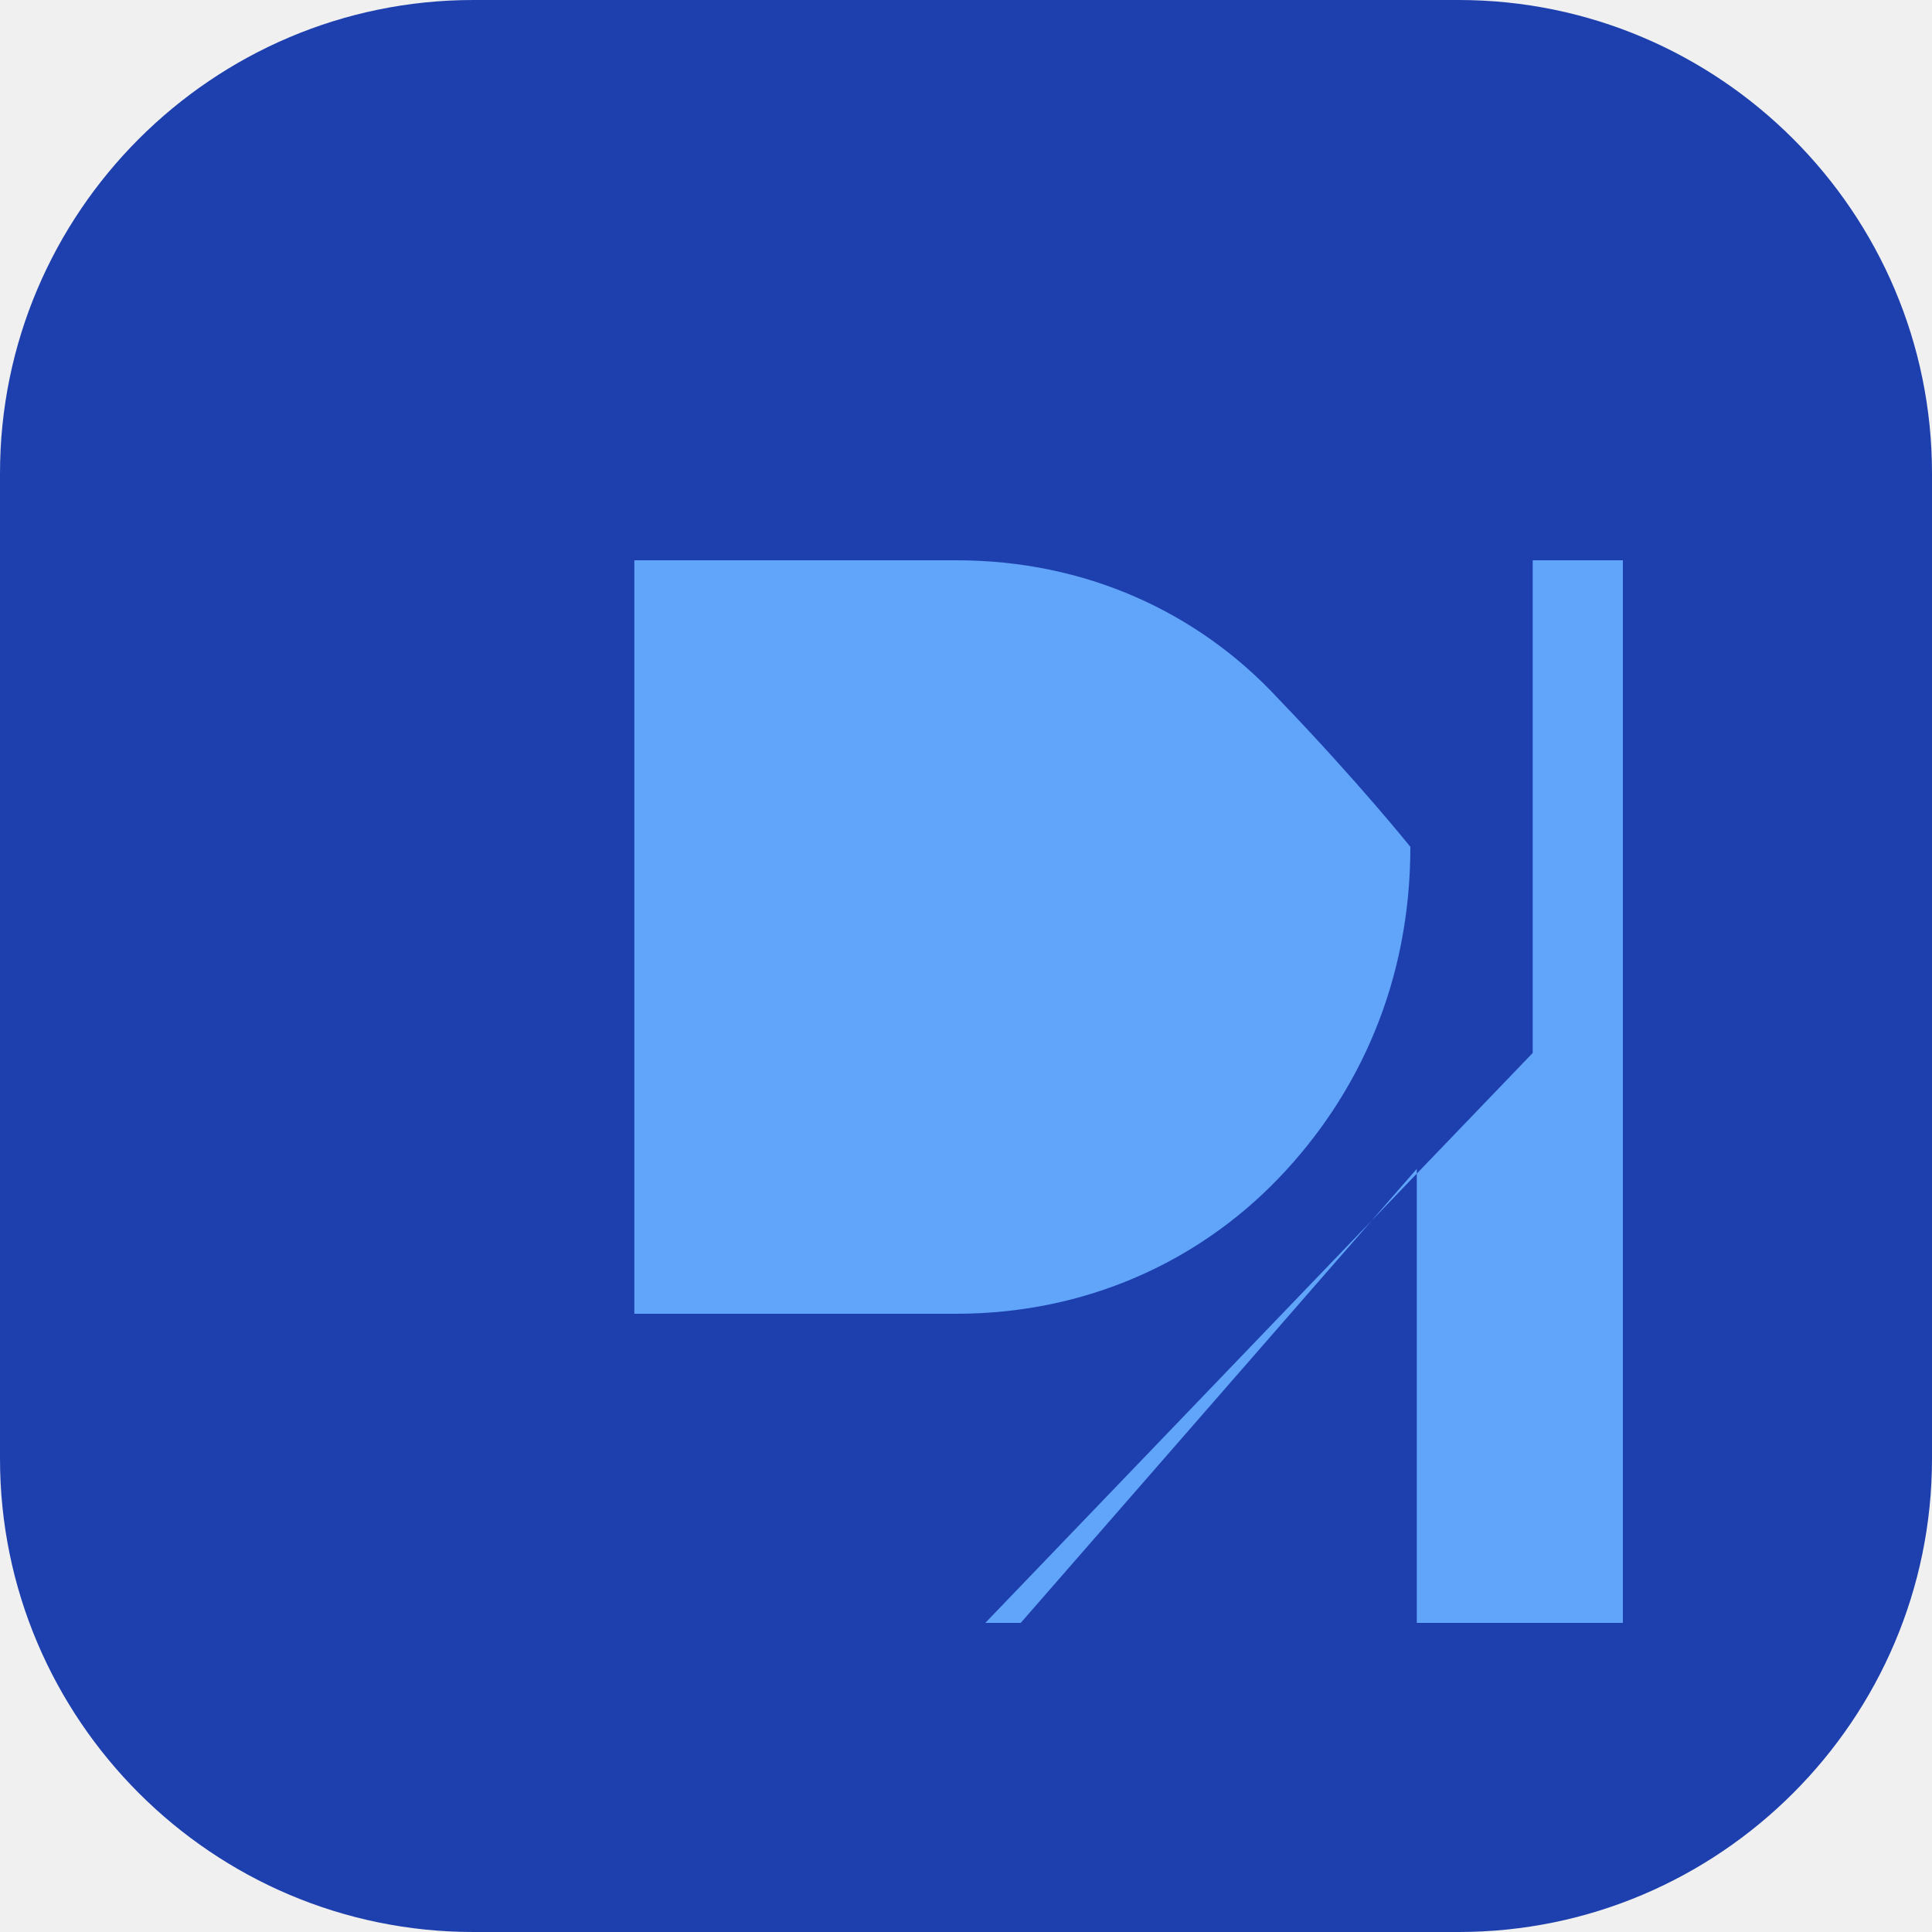
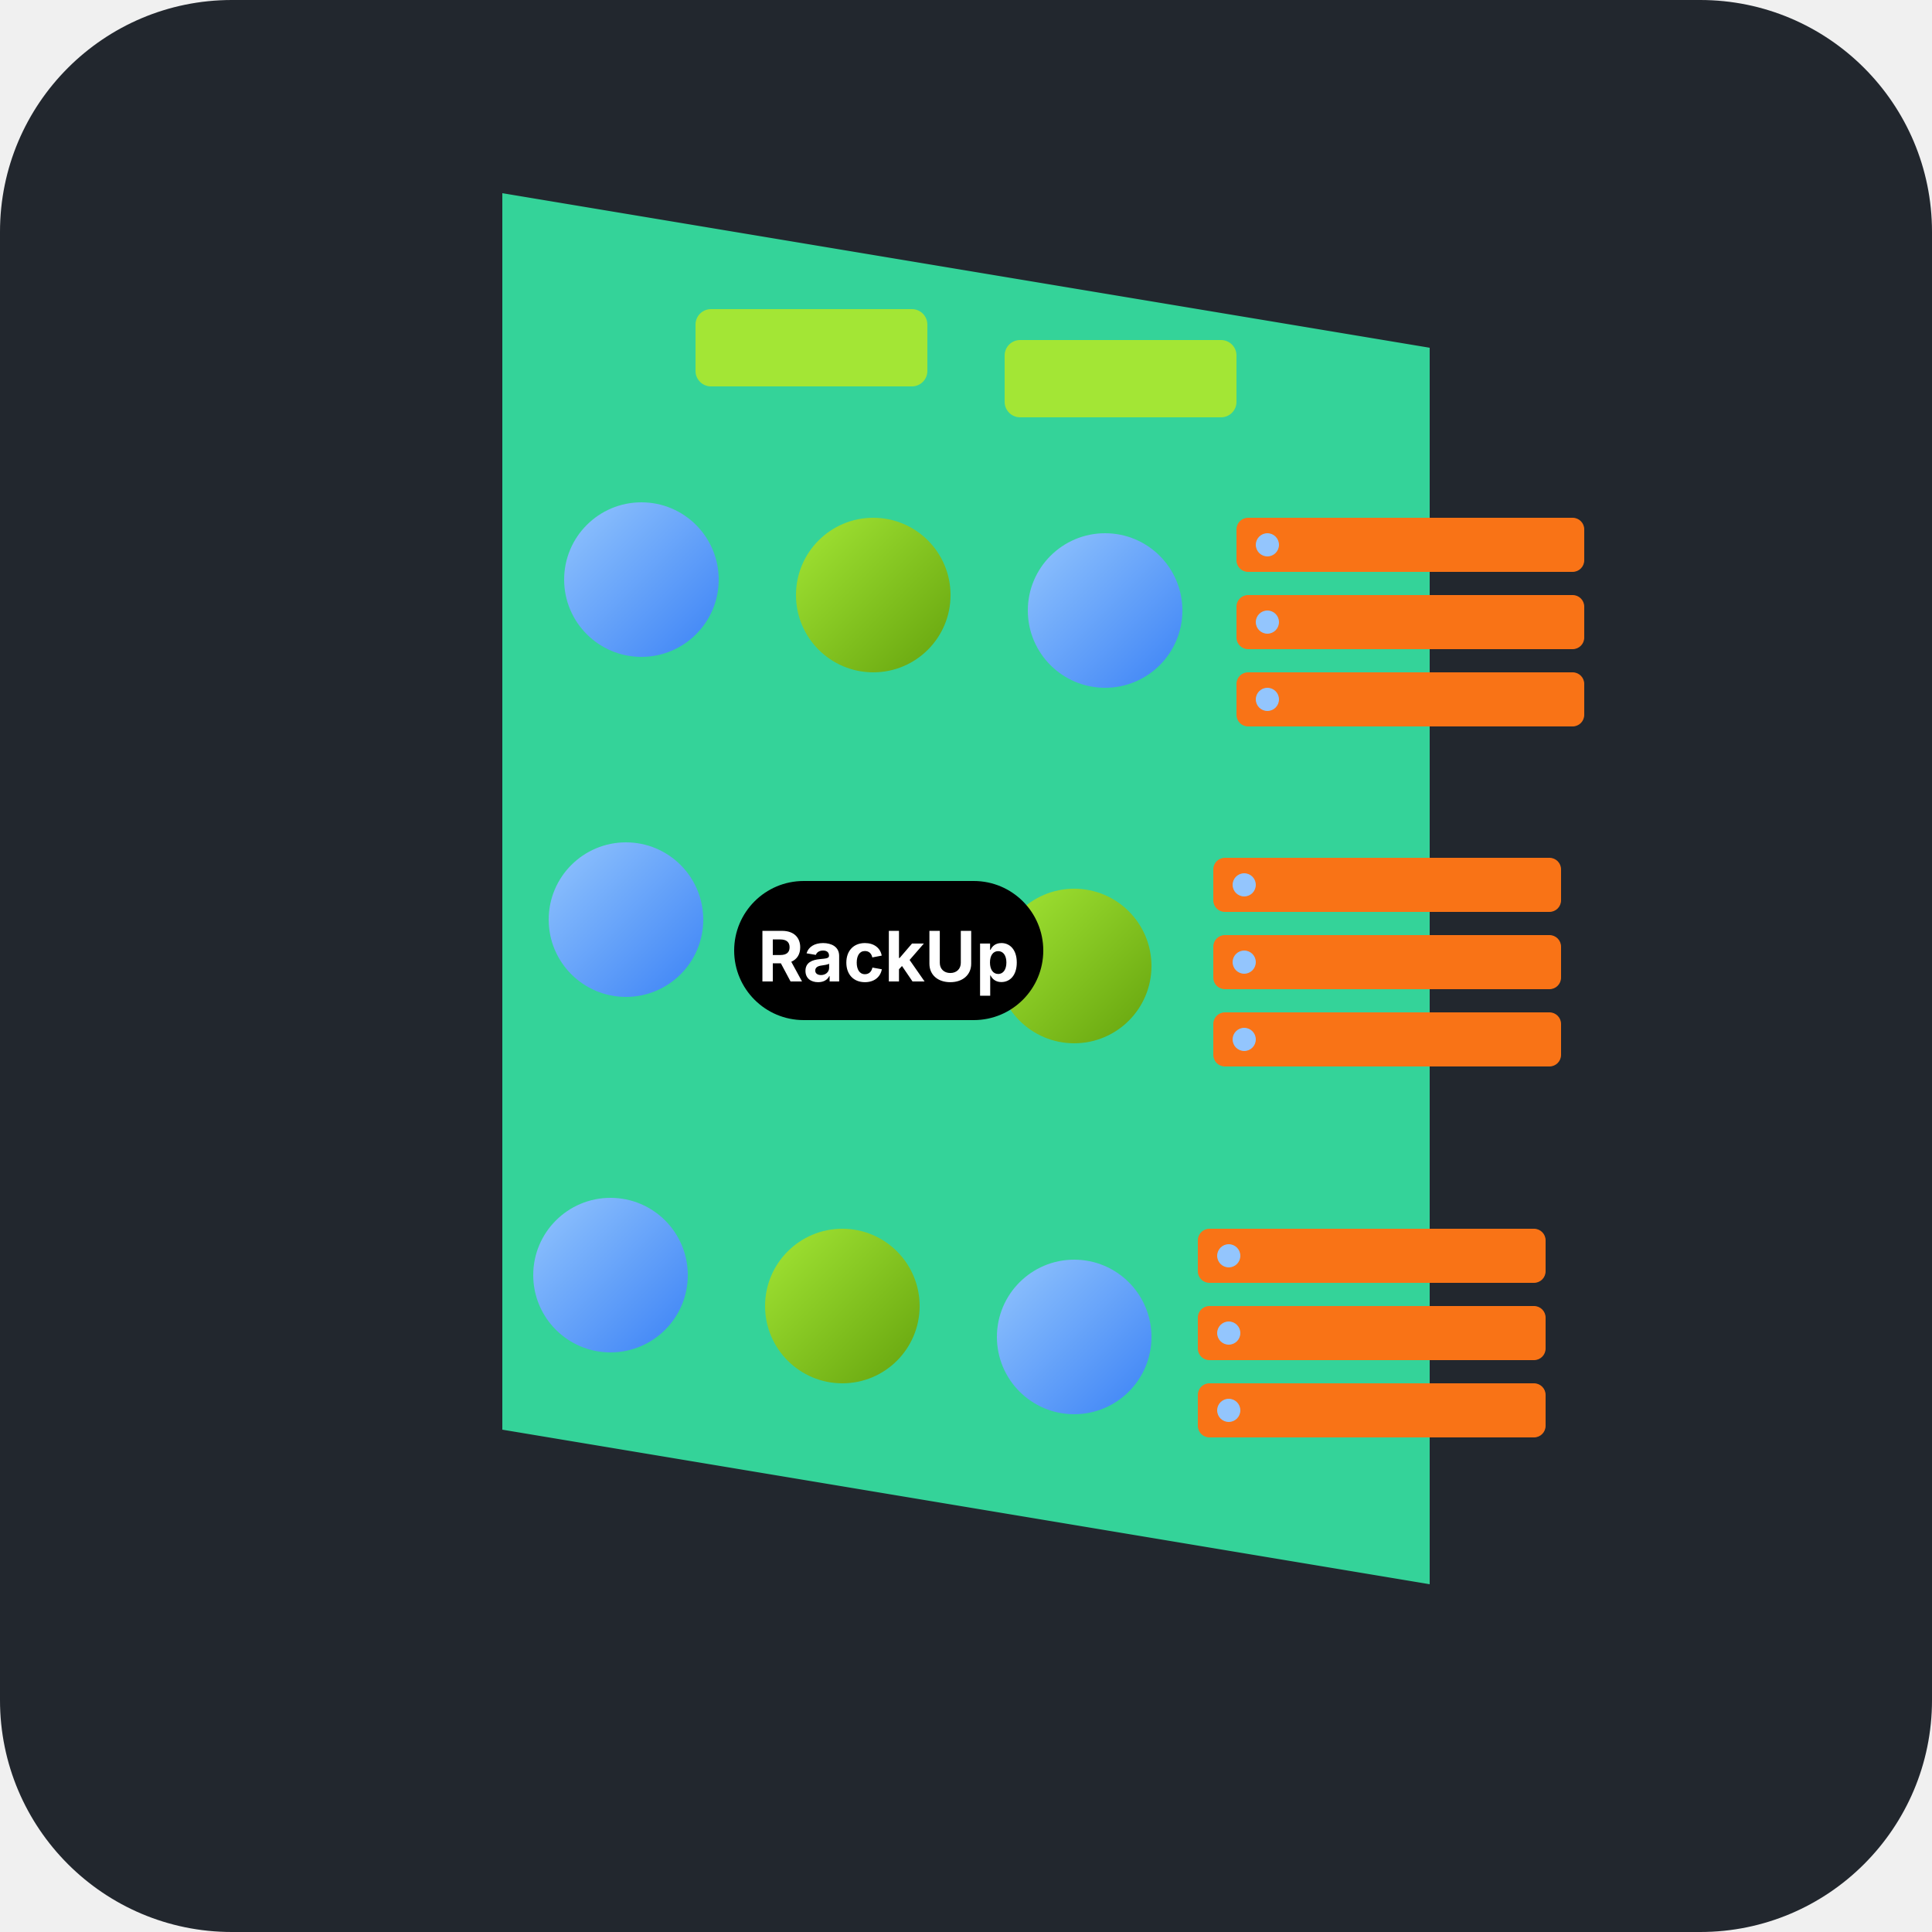
- <svg xmlns="http://www.w3.org/2000/svg" width="100" height="100" viewBox="0 0 100 100" fill="none">
-   <g clip-path="url(#clip0_2086_2)">
-     <path d="M75.5 0H24.5C11 0 0 11 0 24.5V75.5C0 89 11 100 24.5 100H75.5C89 100 100 89 100 75.5V24.5C100 11 89 0 75.5 0Z" fill="#1E40AF" />
-     <path d="M73 43.833C73 50.833 70.333 56.667 66.167 61C62 65.333 56.167 68 49.5 68H32.833V29H49.5C56.167 29 62 31.667 66.167 36.167C70.333 40.5 73 43.833 73 43.833ZM51 84L79.333 54.5V29H84V84H73.333V60.5L52.833 84H51Z" fill="#60A5FA" />
+ <svg xmlns="http://www.w3.org/2000/svg" width="256" height="256" viewBox="0 0 200 200" fill="none">
+   <g clip-path="url(#clip0_1_2)">
+     <rect width="200" height="200" fill="#22272E" />
+     <g transform="translate(20, 20) scale(0.8)">
+       <path d="M40 0 L160 20 L160 180 L40 160 Z" fill="#34D399" />
+       <rect x="65" y="15" width="30" height="10" fill="#A3E635" rx="2" />
+       <rect x="105" y="19" width="30" height="10" fill="#A3E635" rx="2" />
+       <circle cx="58" cy="50" r="10" fill="url(#gradBlue)" />
+       <circle cx="88" cy="52" r="10" fill="url(#gradLime)" />
+       <circle cx="118" cy="54" r="10" fill="url(#gradBlue)" />
+       <g transform="translate(135, 42)">
+         <rect width="45" height="7" fill="#F97316" rx="1.5" />
+         <circle cx="4" cy="3.5" r="1.5" fill="#93C5FD" />
+         <rect y="10" width="45" height="7" fill="#F97316" rx="1.5" />
+         <circle cx="4" cy="13.5" r="1.5" fill="#93C5FD" />
+         <rect y="20" width="45" height="7" fill="#F97316" rx="1.5" />
+         <circle cx="4" cy="23.5" r="1.5" fill="#93C5FD" />
+       </g>
+       <circle cx="56" cy="94" r="10" fill="url(#gradBlue)" />
+       <circle cx="114" cy="100" r="10" fill="url(#gradLime)" />
+       <rect x="70" y="89" width="40" height="18" fill="black" rx="9" />
+       <text x="90" y="102" fill="white" font-family="Inter, sans-serif" font-size="9" font-weight="bold" text-anchor="middle">RackUp</text>
+       <g transform="translate(132, 86)">
+         <rect width="45" height="7" fill="#F97316" rx="1.5" />
+         <circle cx="4" cy="3.5" r="1.5" fill="#93C5FD" />
+         <rect y="10" width="45" height="7" fill="#F97316" rx="1.5" />
+         <circle cx="4" cy="13.5" r="1.5" fill="#93C5FD" />
+         <rect y="20" width="45" height="7" fill="#F97316" rx="1.5" />
+         <circle cx="4" cy="23.5" r="1.5" fill="#93C5FD" />
+       </g>
+       <circle cx="54" cy="140" r="10" fill="url(#gradBlue)" />
+       <circle cx="84" cy="144" r="10" fill="url(#gradLime)" />
+       <circle cx="114" cy="148" r="10" fill="url(#gradBlue)" />
+       <g transform="translate(130, 134)">
+         <rect width="45" height="7" fill="#F97316" rx="1.5" />
+         <circle cx="4" cy="3.5" r="1.5" fill="#93C5FD" />
+         <rect y="10" width="45" height="7" fill="#F97316" rx="1.5" />
+         <circle cx="4" cy="13.5" r="1.5" fill="#93C5FD" />
+         <rect y="20" width="45" height="7" fill="#F97316" rx="1.5" />
+         <circle cx="4" cy="23.5" r="1.5" fill="#93C5FD" />
+       </g>
+     </g>
  </g>
  <defs>
-     <clipPath id="clip0_2086_2">
-       <rect width="100" height="100" fill="white" />
+     <linearGradient id="gradBlue" x1="0" y1="0" x2="1" y2="1">
+       <stop offset="0%" stop-color="#93C5FD" />
+       <stop offset="100%" stop-color="#3B82F6" />
+     </linearGradient>
+     <linearGradient id="gradLime" x1="0" y1="0" x2="1" y2="1">
+       <stop offset="0%" stop-color="#A3E635" />
+       <stop offset="100%" stop-color="#65A30D" />
+     </linearGradient>
+     <clipPath id="clip0_1_2">
+       <rect width="200" height="200" rx="24" fill="white" />
    </clipPath>
  </defs>
</svg>
